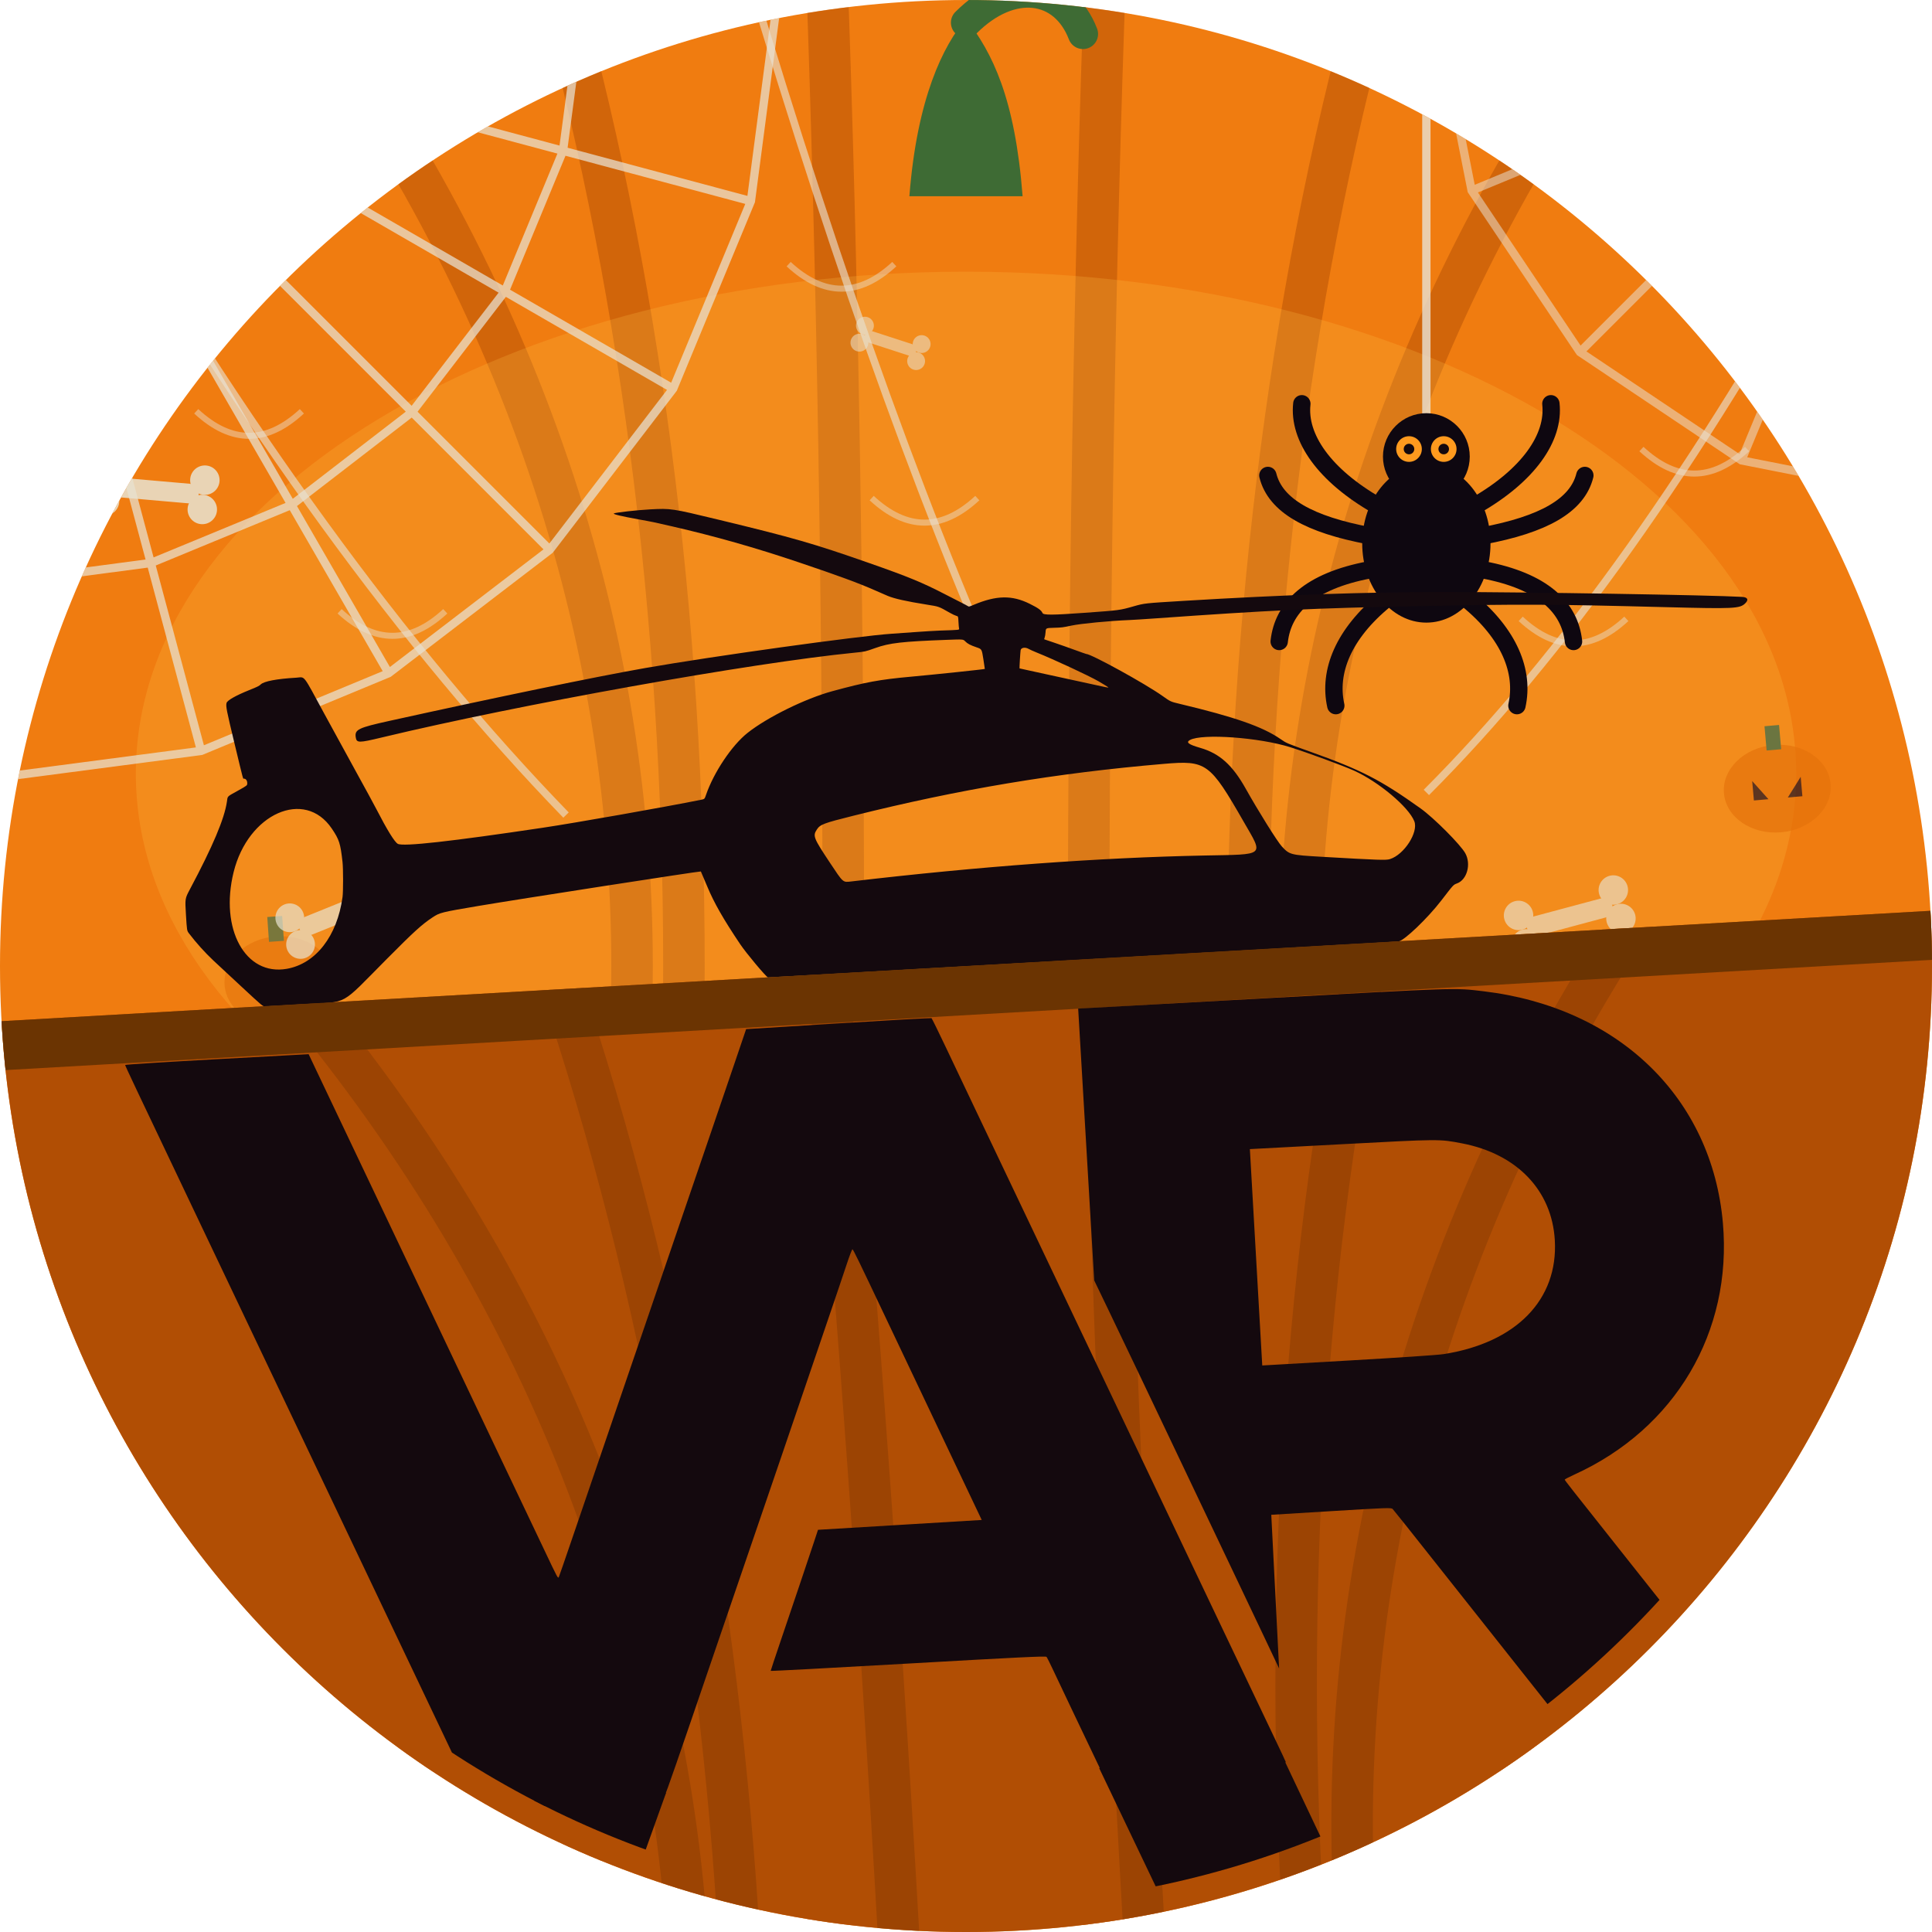
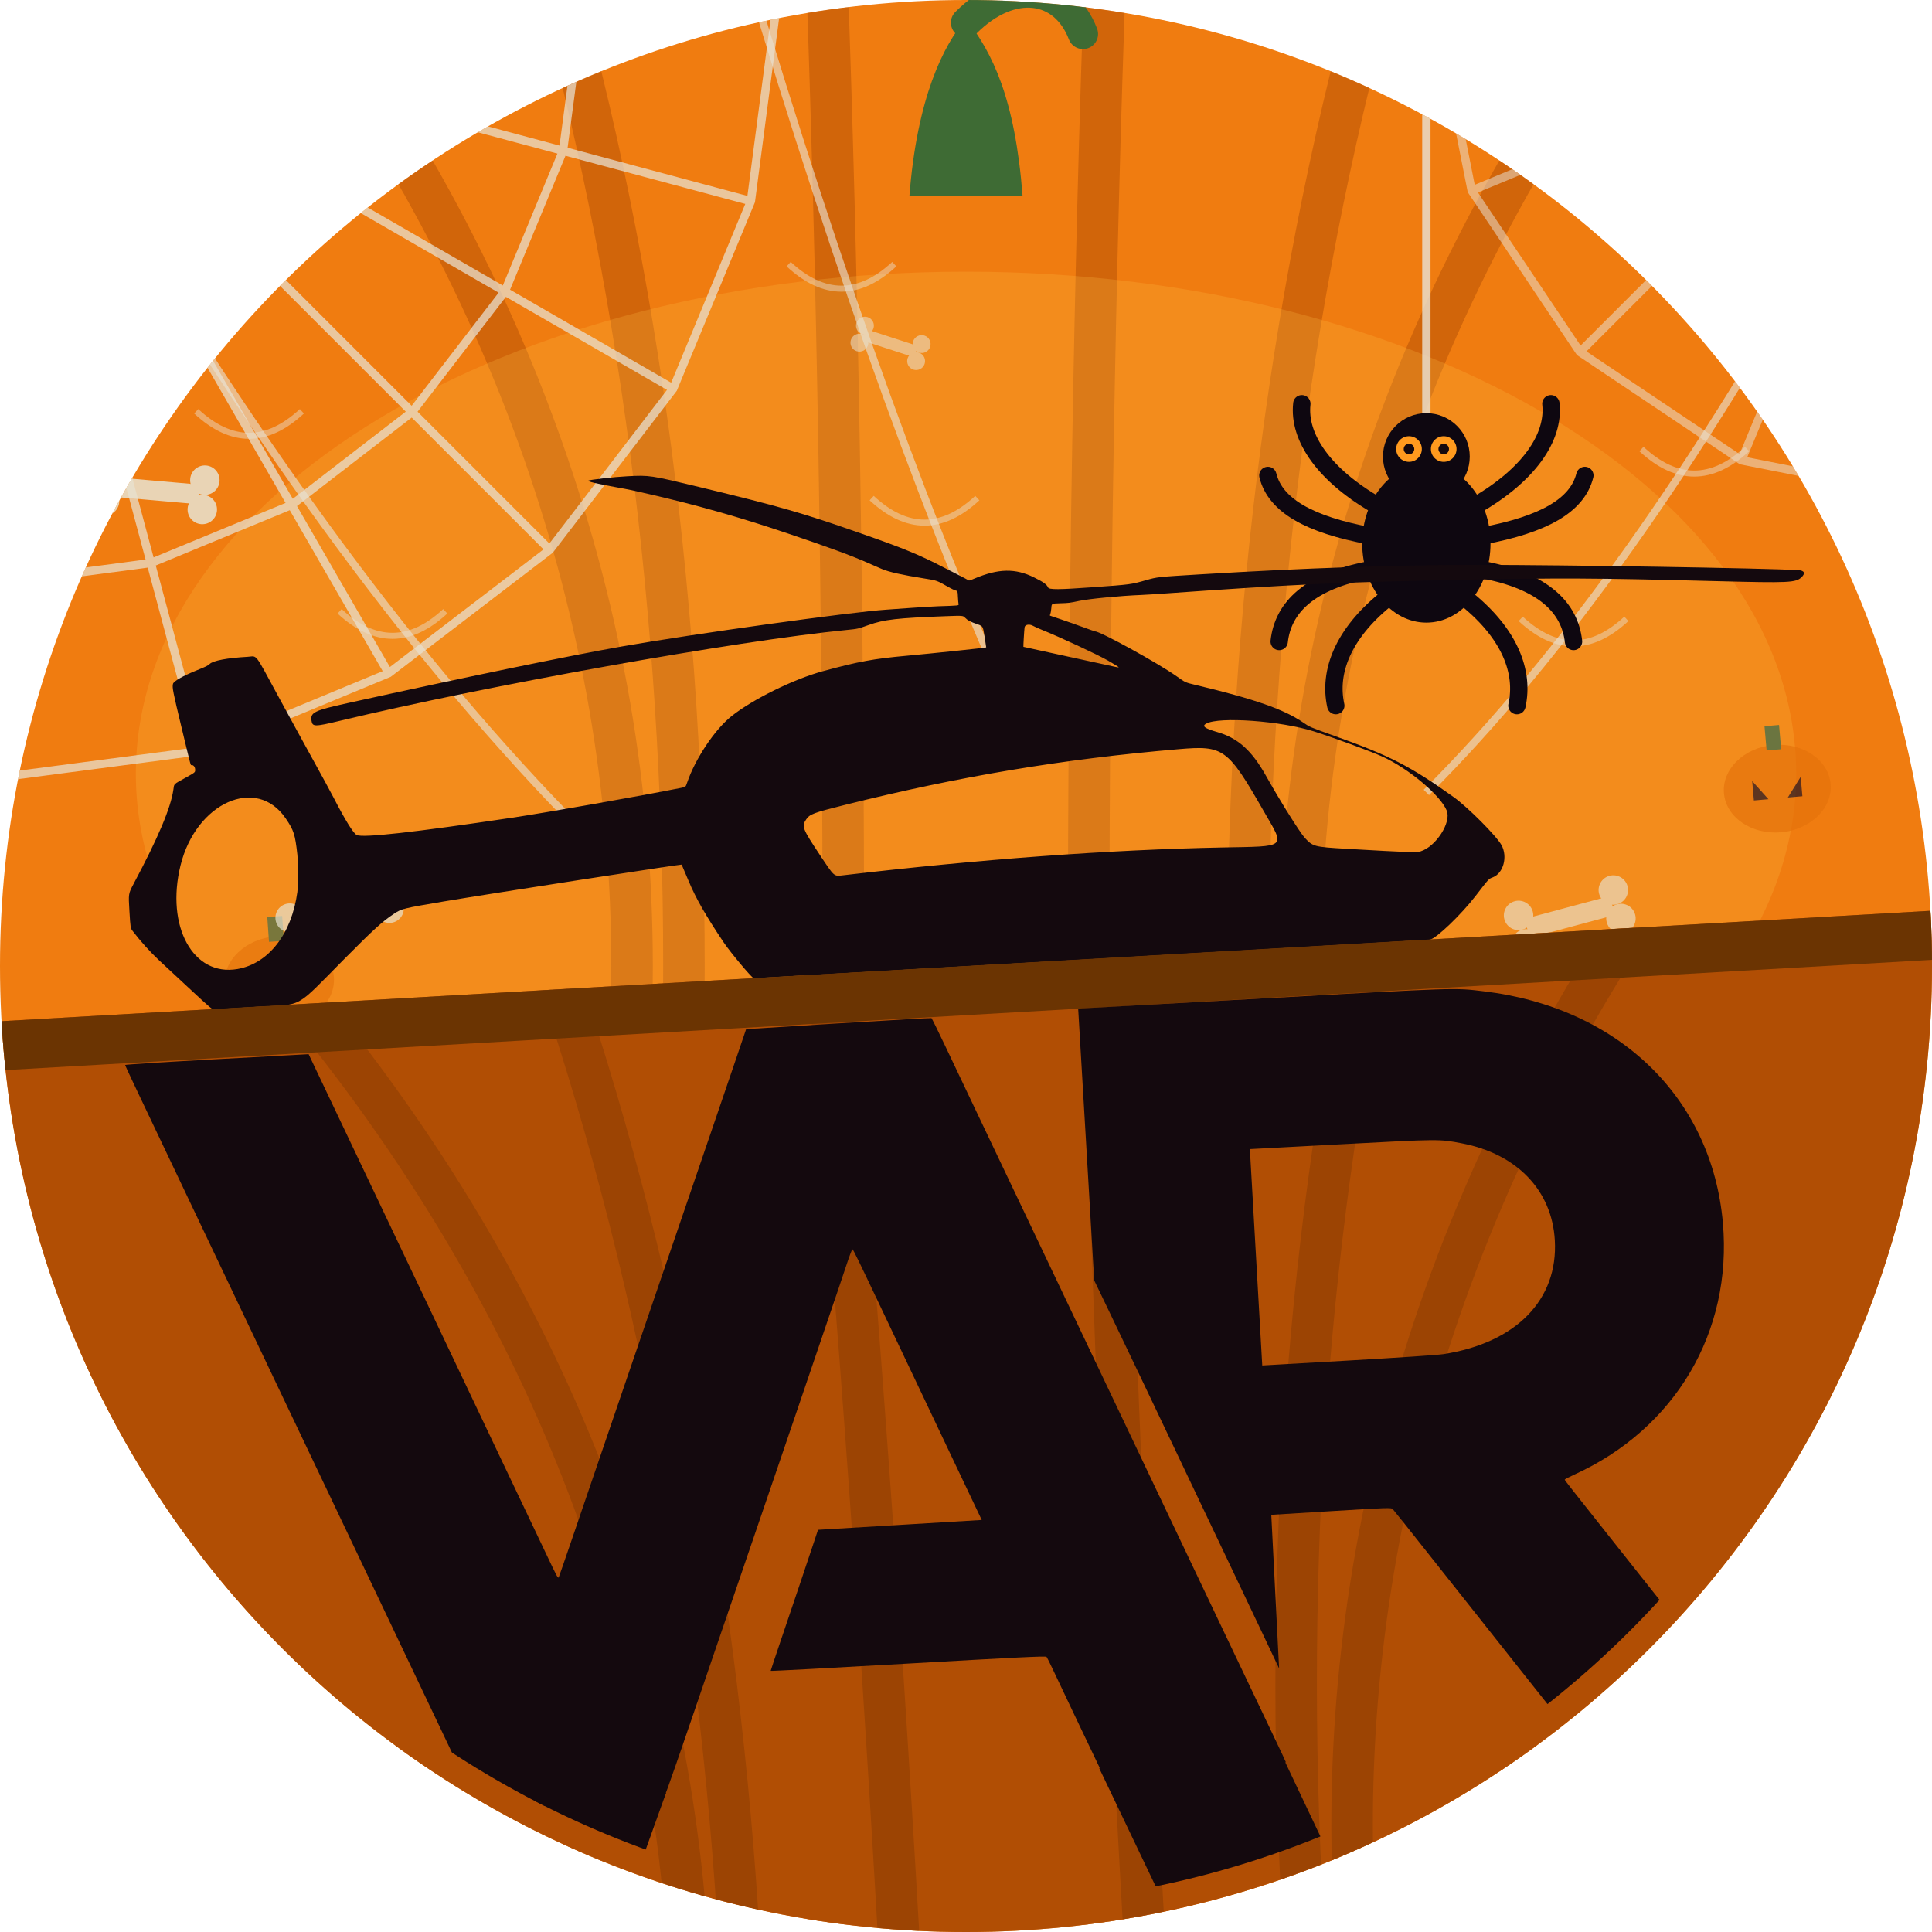
<svg xmlns="http://www.w3.org/2000/svg" viewBox="0 0 512 512" width="512" height="512">
  <defs>
    <clipPath id="h60">
      <circle cx="256" cy="256" r="256" />
    </clipPath>
  </defs>
  <g clip-path="url(#h60)">
    <circle cx="256" cy="256" r="256" fill="#F07C10" />
    <path d="M73,-10 C199,154 199,358 73,522" fill="none" stroke="#B14E04" stroke-width="11" opacity=".5" stroke-linecap="round" />
    <path d="M146,-10 C193,154 193,358 146,522" fill="none" stroke="#B14E04" stroke-width="11" opacity=".5" stroke-linecap="round" />
    <path d="M219,-10 C225,154 225,358 219,522" fill="none" stroke="#B14E04" stroke-width="11" opacity=".5" stroke-linecap="round" />
    <path d="M293,-10 C287,154 287,358 293,522" fill="none" stroke="#B14E04" stroke-width="11" opacity=".5" stroke-linecap="round" />
    <path d="M366,-10 C319,154 319,358 366,522" fill="none" stroke="#B14E04" stroke-width="11" opacity=".5" stroke-linecap="round" />
    <path d="M439,-10 C313,154 313,358 439,522" fill="none" stroke="#B14E04" stroke-width="11" opacity=".5" stroke-linecap="round" />
    <ellipse cx="256" cy="205" rx="220" ry="133" fill="#FFC24A" opacity=".22">
      <animate attributeName="opacity" values=".22;.62;.22" dur="2.4s" repeatCount="indefinite" />
    </ellipse>
    <g transform="translate(256,22)">
      <path d="M-15,30 C-13,4 -6,-10 0,-17 C7,-8 13,4 15,30 Z" fill="#3E6B34" />
      <path d="M0,-16 C12,-28 26,-26 31,-13" fill="none" stroke="#3E6B34" stroke-width="8" stroke-linecap="round" />
    </g>
    <defs>
      <clipPath id="o57">
        <rect x="-512" y="-512" width="1536" height="768" transform="rotate(-3.275 256 256)" />
      </clipPath>
    </defs>
    <g clip-path="url(#o57)">
      <g stroke="#E8E2D4" stroke-width="2.2" fill="none" opacity=".72">
        <path d="M0,0 L206.0,0.0 M0,0 L199.0,53.3 M0,0 L178.4,103.0 M0,0 L145.7,145.7 M0,0 L103.0,178.4 M0,0 L53.3,199.0 M0,0 L0.0,206.0 M51.5,0.0 L49.7,13.3 L44.6,25.7 L36.4,36.4 L25.8,44.6 L13.3,49.7 L0.0,51.5 M103.0,0.0 L99.5,26.7 L89.2,51.5 L72.8,72.8 L51.5,89.2 L26.7,99.5 L0.0,103.0 M154.5,0.0 L149.2,40.0 L133.8,77.2 L109.2,109.2 L77.3,133.8 L40.0,149.2 L0.0,154.5 M206.0,0.0 L199.0,53.3 L178.4,103.0 L145.7,145.7 L103.0,178.4 L53.3,199.0 L0.0,206.0" />
      </g>
      <g stroke="#E8E2D4" stroke-width="2.2" fill="none" opacity=".52">
        <path d="M512,0 L512.0,132.0 M512,0 L461.5,122.0 M512,0 L418.7,93.3 M512,0 L390.0,50.5 M512,0 L380.0,0.0 M512.0,44.0 L495.2,40.7 L480.9,31.1 L471.3,16.8 L468.0,0.0 M512.0,88.0 L478.3,81.3 L449.8,62.2 L430.7,33.7 L424.0,0.0 M512.0,132.0 L461.5,122.0 L418.7,93.3 L390.0,50.5 L380.0,0.0" />
      </g>
      <path d="M22,40 Q86,150 150,216" fill="none" stroke="#E8E2D4" stroke-width="2" opacity=".62" />
      <path d="M52,109 Q66,122 80,109" fill="none" stroke="#E8E2D4" stroke-width="1.6" opacity=".45" />
      <path d="M90,162 Q104,175 118,162" fill="none" stroke="#E8E2D4" stroke-width="1.6" opacity=".45" />
      <path d="M198,-8 Q235,116 272,196" fill="none" stroke="#E8E2D4" stroke-width="2" opacity=".62" />
      <path d="M209,70 Q223,83 237,70" fill="none" stroke="#E8E2D4" stroke-width="1.6" opacity=".45" />
      <path d="M231,132 Q245,145 259,132" fill="none" stroke="#E8E2D4" stroke-width="1.6" opacity=".45" />
      <path d="M486,58 Q432,156 378,210" fill="none" stroke="#E8E2D4" stroke-width="2" opacity=".62" />
      <path d="M435,119 Q449,132 463,119" fill="none" stroke="#E8E2D4" stroke-width="1.6" opacity=".45" />
      <path d="M403,164 Q417,177 431,164" fill="none" stroke="#E8E2D4" stroke-width="1.6" opacity=".45" />
      <g transform="translate(236,91) scale(0.79) rotate(18)" opacity="0.55">
        <g fill="#E8E2D0">
          <rect x="-9" y="-2" width="18" height="4" rx="2" />
          <circle cx="-10" cy="-3" r="3" />
          <circle cx="-10" cy="3" r="3" />
          <circle cx="10" cy="-3" r="3" />
          <circle cx="10" cy="3" r="3" />
        </g>
      </g>
      <g transform="translate(476,4) scale(1.06) rotate(6)" opacity="0.57">
        <g fill="#E8E2D0">
          <rect x="-9" y="-2" width="18" height="4" rx="2" />
          <circle cx="-10" cy="-3" r="3" />
          <circle cx="-10" cy="3" r="3" />
          <circle cx="10" cy="-3" r="3" />
          <circle cx="10" cy="3" r="3" />
        </g>
      </g>
      <g transform="translate(74,260) scale(1.32) rotate(-4)" opacity="0.62">
        <ellipse cx="0" cy="0" rx="11" ry="9" fill="#E5720A" />
        <rect x="-1.5" y="-13" width="3" height="5" fill="#2E6B4F" />
        <path d="M-5,-2 l3,4 l-3,0 z M5,-2 l-3,4 l3,0 z" fill="#1A0E22" />
      </g>
      <g transform="translate(41,130) scale(1.30) rotate(5)" opacity="0.86">
        <g fill="#E8E2D0">
          <rect x="-9" y="-2" width="18" height="4" rx="2" />
          <circle cx="-10" cy="-3" r="3" />
          <circle cx="-10" cy="3" r="3" />
          <circle cx="10" cy="-3" r="3" />
          <circle cx="10" cy="3" r="3" />
        </g>
      </g>
      <g transform="translate(416,243) scale(1.30) rotate(-15)" opacity="0.64">
        <g fill="#E8E2D0">
          <rect x="-9" y="-2" width="18" height="4" rx="2" />
          <circle cx="-10" cy="-3" r="3" />
          <circle cx="-10" cy="3" r="3" />
          <circle cx="10" cy="-3" r="3" />
          <circle cx="10" cy="3" r="3" />
        </g>
      </g>
      <g transform="translate(471,209) scale(1.29) rotate(-5)" opacity="0.69">
        <ellipse cx="0" cy="0" rx="11" ry="9" fill="#E5720A" />
        <rect x="-1.5" y="-13" width="3" height="5" fill="#2E6B4F" />
        <path d="M-5,-2 l3,4 l-3,0 z M5,-2 l-3,4 l3,0 z" fill="#1A0E22" />
      </g>
      <g transform="translate(90,242) scale(1.27) rotate(-22)" opacity="0.70">
        <g fill="#E8E2D0">
          <rect x="-9" y="-2" width="18" height="4" rx="2" />
          <circle cx="-10" cy="-3" r="3" />
          <circle cx="-10" cy="3" r="3" />
          <circle cx="10" cy="-3" r="3" />
          <circle cx="10" cy="3" r="3" />
        </g>
      </g>
      <g opacity="0">
        <g transform="scale(1.0)">
          <path d="M-26,0 C-17,-13 -9,-9 0,0 C9,-9 17,-13 26,0 C17,5 9,3 0,9 C-9,3 -17,5 -26,0 Z" fill="#160A14">
            <animate attributeName="d" dur="0.42s" repeatCount="indefinite" values="M-26,0 C-17,-13 -9,-9 0,0 C9,-9 17,-13 26,0 C17,5 9,3 0,9 C-9,3 -17,5 -26,0 Z;M-22,-9 C-15,-20 -8,-13 0,-3 C8,-13 15,-20 22,-9 C15,-1 8,-1 0,6 C-8,-1 -15,-1 -22,-9 Z;M-26,0 C-17,-13 -9,-9 0,0 C9,-9 17,-13 26,0 C17,5 9,3 0,9 C-9,3 -17,5 -26,0 Z" />
          </path>
        </g>
        <animateTransform attributeName="transform" type="translate" values="-60 96;572 62" dur="7.5s" begin="0.0s" repeatCount="indefinite" />
        <animate attributeName="opacity" values="0;1;1;0" keyTimes="0;0.12;0.85;1" dur="7.5s" begin="0.0s" repeatCount="indefinite" />
      </g>
      <g opacity="0">
        <g transform="scale(0.72)">
          <path d="M-26,0 C-17,-13 -9,-9 0,0 C9,-9 17,-13 26,0 C17,5 9,3 0,9 C-9,3 -17,5 -26,0 Z" fill="#160A14">
            <animate attributeName="d" dur="0.42s" repeatCount="indefinite" values="M-26,0 C-17,-13 -9,-9 0,0 C9,-9 17,-13 26,0 C17,5 9,3 0,9 C-9,3 -17,5 -26,0 Z;M-22,-9 C-15,-20 -8,-13 0,-3 C8,-13 15,-20 22,-9 C15,-1 8,-1 0,6 C-8,-1 -15,-1 -22,-9 Z;M-26,0 C-17,-13 -9,-9 0,0 C9,-9 17,-13 26,0 C17,5 9,3 0,9 C-9,3 -17,5 -26,0 Z" />
          </path>
        </g>
        <animateTransform attributeName="transform" type="translate" values="572 168;-60 132" dur="9.5s" begin="3.2s" repeatCount="indefinite" />
        <animate attributeName="opacity" values="0;1;1;0" keyTimes="0;0.12;0.85;1" dur="9.5s" begin="3.2s" repeatCount="indefinite" />
      </g>
      <g transform="translate(378,0)">
        <g>
          <animateTransform attributeName="transform" type="rotate" values="-15 0 0;15 0 0;-15 0 0" dur="3.4s" repeatCount="indefinite" calcMode="spline" keySplines="0.42 0 0.58 1;0.42 0 0.58 1" />
          <animateTransform attributeName="transform" type="translate" values="0 0;0 18;0 0" dur="5.1s" repeatCount="indefinite" calcMode="spline" keySplines="0.45 0 0.55 1;0.45 0 0.55 1" additive="sum" />
          <line x1="0" y1="0" x2="0" y2="118" stroke="#E8E2D4" stroke-width="2.2" opacity=".8" />
          <g transform="translate(0,140)">
            <ellipse cx="0" cy="4" rx="17" ry="21" fill="#0E0710" />
            <circle cx="0" cy="-19" r="11.5" fill="#0E0710" />
            <g stroke="#0E0710" stroke-width="4.6" stroke-linecap="round" fill="none">
              <path d="M-13,-6 C-27,-14 -34,-24 -33,-33" />
              <path d="M-15,2 C-31,-1 -40,-6 -42,-14" />
              <path d="M-15,11 C-31,14 -38,21 -39,30" />
              <path d="M-11,19 C-22,28 -26,38 -24,47" />
              <path d="M13,-6 C27,-14 34,-24 33,-33" />
              <path d="M15,2 C31,-1 40,-6 42,-14" />
              <path d="M15,11 C31,14 38,21 39,30" />
              <path d="M11,19 C22,28 26,38 24,47" />
            </g>
            <circle cx="-4.6" cy="-21" r="3.4" fill="#FF9A1E" />
            <circle cx="4.6" cy="-21" r="3.4" fill="#FF9A1E" />
            <circle cx="-4.6" cy="-21" r="1.4" fill="#14090E" />
            <circle cx="4.6" cy="-21" r="1.4" fill="#14090E" />
          </g>
        </g>
      </g>
    </g>
    <defs>
      <clipPath id="f58">
        <rect x="-512" y="256" width="1536" height="1024" transform="rotate(-3.275 256 256)" />
      </clipPath>
    </defs>
    <g clip-path="url(#f58)">
      <g transform="rotate(-3.275 256 256)">
        <g transform="translate(0,256)">
          <rect x="-512" y="0" width="1536" height="1024" fill="#B14E04" />
          <path d="M73,-10 C199,154 199,358 73,522" fill="none" stroke="#7E3603" stroke-width="11" opacity=".42" stroke-linecap="round" />
          <path d="M146,-10 C193,154 193,358 146,522" fill="none" stroke="#7E3603" stroke-width="11" opacity=".42" stroke-linecap="round" />
          <path d="M219,-10 C225,154 225,358 219,522" fill="none" stroke="#7E3603" stroke-width="11" opacity=".42" stroke-linecap="round" />
          <path d="M293,-10 C287,154 287,358 293,522" fill="none" stroke="#7E3603" stroke-width="11" opacity=".42" stroke-linecap="round" />
          <path d="M366,-10 C319,154 319,358 366,522" fill="none" stroke="#7E3603" stroke-width="11" opacity=".42" stroke-linecap="round" />
          <path d="M439,-10 C313,154 313,358 439,522" fill="none" stroke="#7E3603" stroke-width="11" opacity=".42" stroke-linecap="round" />
        </g>
      </g>
    </g>
-     <g fill="#14090E" transform="translate(49.00,134.89) scale(0.414)">
+     <g fill="#14090E" transform="translate(34.00,126.11) scale(0.444)">
      <path d="M35.7 305.27C27.86 297.99 20 290.67 18.23 289.02C12.94 284.07 7.26 277.76 2.59 271.63C1.3 269.94 1.3 269.94 0.67 259.67C0.04 249.4 0.04 249.4 3.21 243.43C17.85 215.93 25.31 198.26 26.9 187.33C27.45 183.58 26.65 184.36 34.25 180.13C39.92 176.97 39.91 176.98 39.91 175.49C39.91 173.85 39.02 172.61 37.83 172.6C37.11 172.6 37.81 175.22 31.69 149.81C26.64 128.87 26.11 126.2 26.67 124.15C27.12 122.49 32.62 119.37 41.13 115.95C46.53 113.78 47.49 113.3 48.58 112.26C50.67 110.26 58.97 108.69 71.24 107.99C77.19 107.64 74.98 104.81 89.29 131.15C96.15 143.79 105.73 161.29 110.57 170.04C115.41 178.79 120.75 188.62 122.44 191.88C129.48 205.52 134.23 213.21 136.29 214.34C139.72 216.22 170.18 212.83 229.23 204.01C250.02 200.91 306.75 190.88 330.23 186.17C332.66 185.68 332.66 185.68 333.54 183.12C338.5 168.63 350.1 151.3 360.17 143.32C372.8 133.3 397.13 121.34 414.41 116.63C435.84 110.79 444.66 109.17 464.81 107.34C479.81 105.98 511.76 102.62 512.05 102.38C512.08 102.36 511.65 99.49 511.1 96.01C510.1 89.68 510.1 89.68 506.87 88.58C502.65 87.13 501 86.26 499.45 84.67C498.18 83.37 498.18 83.37 487.88 83.75C459.05 84.82 451.08 85.73 441.9 89.01C435.4 91.33 435.45 91.31 428.8 91.97C362.81 98.45 214.12 125.11 126.21 146.21C111.13 149.83 109.91 149.82 109.35 146.09C108.62 141.18 110.96 140.04 130.7 135.68C199.78 120.43 262.82 107.4 294.63 101.81C336.98 94.36 431.41 81.22 452.54 79.84C455.13 79.67 462.05 79.18 467.91 78.75C473.77 78.33 480.74 77.91 483.41 77.82C496.02 77.41 495.76 77.44 495.55 76.49C495.44 76.03 495.28 74.08 495.18 72.17C495.01 68.69 495.01 68.69 493.75 68.38C493.06 68.2 491.24 67.34 489.71 66.47C482.4 62.32 482.87 62.48 475.05 61.23C461.69 59.09 454.17 57.41 449.82 55.59C448.42 55 444.91 53.47 442.02 52.19C431.61 47.57 418.28 42.66 392.8 34.08C364.87 24.67 339.59 17.5 311.76 11.09C299.95 8.37 299.99 8.38 290.21 6.6C279.38 4.63 274.04 3.36 274.55 2.87C275.14 2.3 289.73 0.65 297.88 0.23C311.16 -0.46 311.55 -0.4 341.15 6.74C389.7 18.46 402.15 22.04 437.97 34.58C462.99 43.33 472.02 47.05 486.52 54.55C489.7 56.2 494.13 58.47 496.36 59.59C498.58 60.72 500.74 61.86 501.14 62.13C501.87 62.62 501.89 62.62 504.82 61.38C519.4 55.23 529.43 55.03 540.79 60.69C546.35 63.46 548.17 64.78 548.98 66.6C549.58 67.97 555.31 67.94 575.92 66.45C598.39 64.83 598.39 64.83 607.34 62.29C614.29 60.32 614.14 60.33 639.56 58.79C703.41 54.93 756.26 53.13 806.36 53.13C858.12 53.13 977.54 55.09 996.82 56.26C1000.43 56.48 1001.17 58.14 998.71 60.49C995.29 63.76 991.43 63.94 948.73 62.85C873.08 60.91 856.08 60.83 788.97 62.17C722.22 63.5 694.67 64.8 620.01 70.11C613.86 70.55 607 70.98 604.77 71.07C591.89 71.59 573.5 73.35 567.47 74.64C561.97 75.82 561.32 75.9 556.36 76.04C551.11 76.19 551.11 76.19 550.94 78.75C550.84 80.16 550.57 81.77 550.34 82.33C550.01 83.11 549.99 83.38 550.24 83.47C550.42 83.53 553.42 84.55 556.9 85.72C560.39 86.9 566.25 88.96 569.93 90.32C573.61 91.67 576.74 92.77 576.89 92.77C580.14 92.77 614.7 111.79 625.81 119.69C630.93 123.34 630.93 123.34 636.87 124.75C672.02 133.12 689.95 139.38 701.29 147.24C705.18 149.93 705.18 149.93 720.24 155.31C752.95 166.98 765.35 173.35 790.99 191.66C799.5 197.73 816.67 214.97 819.64 220.42C823.42 227.36 820.75 237.21 814.42 239.63C811.9 240.59 812.26 240.2 804.25 250.61C795.46 262.02 780.6 276.24 776.87 276.82C775.66 277 373.53 299.94 373.25 299.84C371.87 299.33 359.32 284.34 355.46 278.59C344.66 262.51 338.75 252.16 334.39 241.69C332.21 236.45 330.36 232.1 330.28 232.02C329.97 231.71 213.68 249.73 187.97 254.08C164.08 258.12 163.13 258.35 158.5 261.43C151.54 266.06 146.73 270.44 129.11 288.18C98.73 318.77 105.03 315.29 77.25 316.85C63.91 317.61 52.31 318.29 51.48 318.37C49.96 318.52 49.96 318.52 35.7 305.27ZM65.16 294.35C83.73 291.12 97.51 273.39 100.91 248.38C101.38 244.97 101.37 230.17 100.9 226C99.56 213.99 98.8 211.61 94.02 204.55C76.64 178.83 40.43 194.92 31.18 232.47C22.2 268.91 38.7 298.96 65.16 294.35ZM426.51 238.42C508.82 228.76 585.47 223.14 652.64 221.81C692.24 221.03 690.56 222.48 677.71 200.11C656.08 162.43 653.86 160.82 626.75 163.14C557.73 169.02 495.94 179.34 427.86 196.36C408.78 201.13 406.7 201.91 404.56 205.13C401.84 209.25 402.31 210.47 412.79 226.27C421.54 239.45 421.09 239.05 426.51 238.42ZM771.34 224.12C780.47 221.3 789.76 206.88 786.96 199.86C783.31 190.7 764.16 174.62 748.38 167.48C741.64 164.43 718.63 155.97 707.64 152.51C687.74 146.23 651.12 143.59 643.34 147.88C640.63 149.37 642.43 150.74 649.96 152.91C662.3 156.47 670.56 163.87 679.03 178.98C687.23 193.6 699.29 212.89 702.16 215.99C707.1 221.32 707.66 221.47 727.59 222.62C764.71 224.76 768.81 224.9 771.34 224.12ZM591.15 114.24C591.15 114.08 588 112.11 584.82 110.28C578.3 106.55 556.35 96.34 545.07 91.8C543.08 91 540.82 89.97 540.03 89.52C537.82 88.26 535.19 88.74 534.96 90.44C534.72 92.22 534.14 101.92 534.27 102.04C534.33 102.09 541.55 103.67 550.3 105.55C559.05 107.43 571.61 110.17 578.21 111.63C589.8 114.19 591.15 114.47 591.15 114.24Z" fill-rule="evenodd" />
    </g>
    <g transform="translate(256,256) rotate(-3.275)">
      <rect x="-614.4" y="0" width="1228.8" height="13" fill="#6B3402" />
    </g>
    <g transform="rotate(-3.275 256 256)">
      <defs>
        <clipPath id="wc59">
          <circle cx="256" cy="256" r="249.00" />
        </clipPath>
      </defs>
      <g clip-path="url(#wc59)">
        <g fill="#14090E" transform="translate(32.03,269.00) scale(0.42394)">
          <path d="M195.1 478.09C193.93 477.63 193.3 476.14 173.69 427.85C169.31 417.07 161.96 399.04 157.36 387.77C144.85 357.16 130.53 321.99 124.7 307.6C121.86 300.58 116.25 286.82 112.24 277.02C99.77 246.52 89.4 221.12 84.01 207.84C76.29 188.85 63.1 156.48 36.82 92.04C5.35 14.87 0 1.67 0 1.08C0 0.81 25.85 0.66 57.45 0.74L114.9 0.89L119.73 12.77C122.38 19.3 128.74 34.93 133.87 47.51C145.14 75.16 159.52 110.48 170.14 136.58C174.45 147.19 182.06 165.9 187.05 178.15C196.26 200.76 206.8 226.67 220.74 260.99C224.99 271.44 230.49 284.93 232.96 290.97C235.43 297.02 240.44 309.31 244.09 318.29C251.9 337.51 251.75 337.2 252.42 336.01C252.69 335.53 256.69 325.8 261.33 314.39C269.84 293.41 277.55 274.47 295.12 231.29C300.44 218.23 308.05 199.52 312.04 189.73C318.74 173.26 325.93 155.59 346.48 105.11C350.8 94.49 358.42 75.79 363.41 63.54C368.4 51.29 376.16 32.19 380.66 21.08L388.83 0.89L446.64 0.59C478.44 0.43 504.66 0.45 504.91 0.64C505.16 0.82 508.67 9.11 512.7 19.04C516.73 28.98 524.11 47.13 529.11 59.38C541.84 90.6 555.55 124.24 565.9 149.64C570.75 161.56 578.1 179.6 582.23 189.73C586.36 199.85 593.99 218.56 599.17 231.29C604.36 244.03 612.91 265.01 618.18 277.91C633.59 315.68 644.01 341.24 650.83 358.08C654.35 366.73 659.95 380.49 663.29 388.66C666.63 396.82 673.22 412.99 677.95 424.58C682.68 436.18 689.46 452.8 693.03 461.52C696.6 470.24 699.52 477.52 699.52 477.7C699.52 477.88 673.66 478.03 642.04 478.03L584.56 478.03L581.68 471.05C577.2 460.19 560.23 418.53 557.18 410.93C555.68 407.17 554.19 403.76 553.87 403.36C553.42 402.77 535.39 402.61 467.27 402.61C419.95 402.61 381.24 402.46 381.24 402.26C381.24 402.07 384.56 393.72 388.61 383.71C396.8 363.5 408.21 335.11 412.82 323.49L415.81 315.92L467.08 315.77L518.34 315.62L513.87 304.63C511.41 298.59 505.44 283.89 500.59 271.97C495.75 260.05 487.88 240.68 483.1 228.92C478.32 217.16 470.83 198.72 466.45 187.95C450.59 148.87 447.82 142.25 447.34 142.09C447.07 142 445.2 146.13 443.18 151.28C441.16 156.42 434.67 172.52 428.75 187.05C422.83 201.59 414.81 221.36 410.93 231C407.04 240.63 399.56 259.07 394.3 271.97C376.24 316.27 366.82 339.41 358.64 359.56C345.14 392.83 338.8 408.42 330.37 429.04C311.03 476.38 310.36 477.95 309.1 478.28C307.23 478.79 196.4 478.6 195.1 478.09ZM881.95 474.91C879.81 472 876.03 466.65 856.48 438.84C852.23 432.79 840.49 416.09 830.38 401.72C820.26 387.35 807.21 368.78 801.36 360.45C784.84 336.91 776.14 324.62 775.21 323.48C774.4 322.5 772.01 322.45 736.79 322.59L699.23 322.74L698.93 370.83L698.63 418.92L690.21 398.15C685.57 386.72 677.74 367.49 672.81 355.4C667.87 343.32 660.52 325.28 656.47 315.32C652.42 305.36 644.8 286.65 639.54 273.75C634.28 260.85 625.94 240.41 621.01 228.33C616.08 216.24 608.68 198.2 604.57 188.24L597.09 170.13L596.94 85.03L596.79 -0.07L711.55 0.16C835.48 0.41 832.04 0.32 850.36 3.58C934.1 18.49 989.12 78.21 991.5 156.77C993.56 225.09 954.38 283.51 889.7 308.51C886.35 309.81 883.62 311.05 883.61 311.28C883.61 311.67 888.25 318.33 910.61 350.06C915.44 356.92 922.68 367.21 926.69 372.92C930.71 378.64 938.14 389.19 943.21 396.38C948.28 403.56 955.61 413.98 959.5 419.54C963.39 425.09 972.96 438.72 980.78 449.82C999.57 476.5 1000 477.12 1000 477.61C1000 477.84 973.95 478.03 942.12 478.03C884.24 478.03 884.24 478.03 881.95 474.91ZM812.44 228.62C858.16 224.16 885.99 198.77 885.99 161.52C885.99 130.34 865.44 106.28 831.53 97.74C817.42 94.19 818.24 94.23 756.09 93.98L698.93 93.75L698.93 161.48L698.93 229.22L752.61 229.22C784.27 229.22 808.81 228.97 812.44 228.62Z" fill-rule="evenodd" />
          <path d="M192.83 474.62 L311.60 474.62 L252.04 614.97 L252.04 614.97 ZM582.75 474.62 L697.88 474.62 L780.63 678.62 L666.26 678.62 ZM887.32 474.62 L997.18 474.62 L1138.70 678.62 L1067.96 678.62 Z" />
        </g>
      </g>
    </g>
  </g>
</svg>
